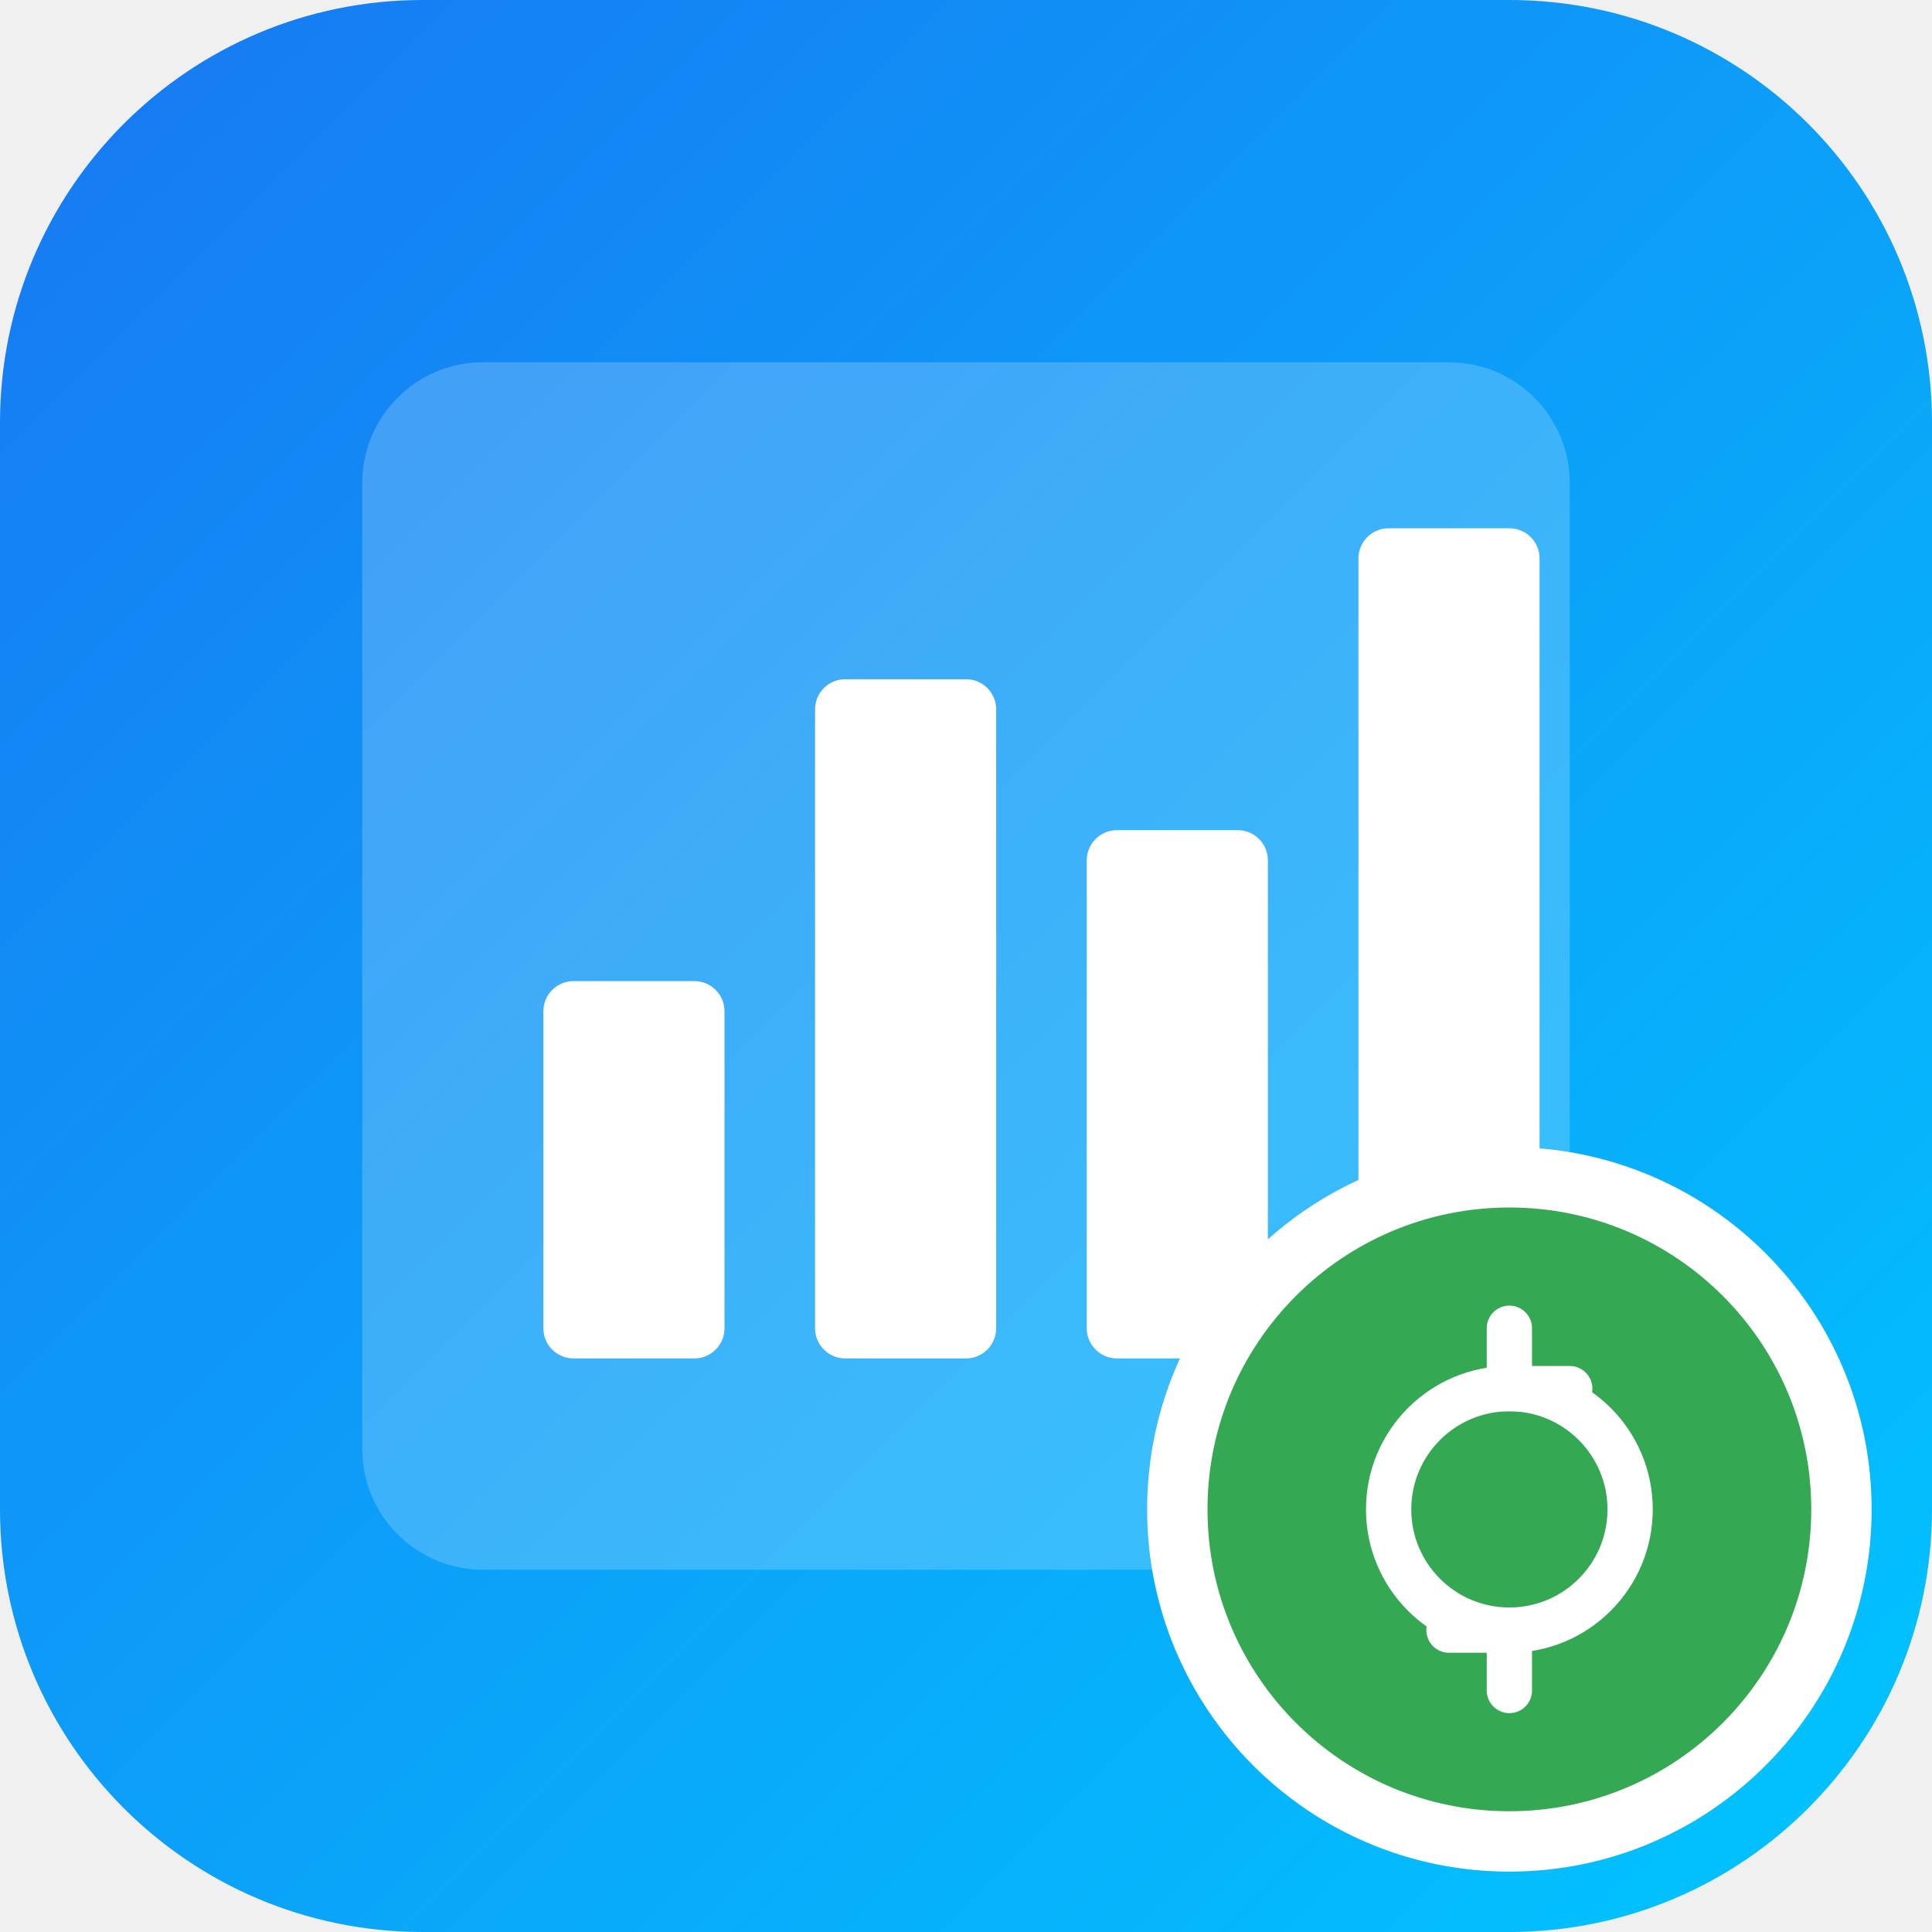
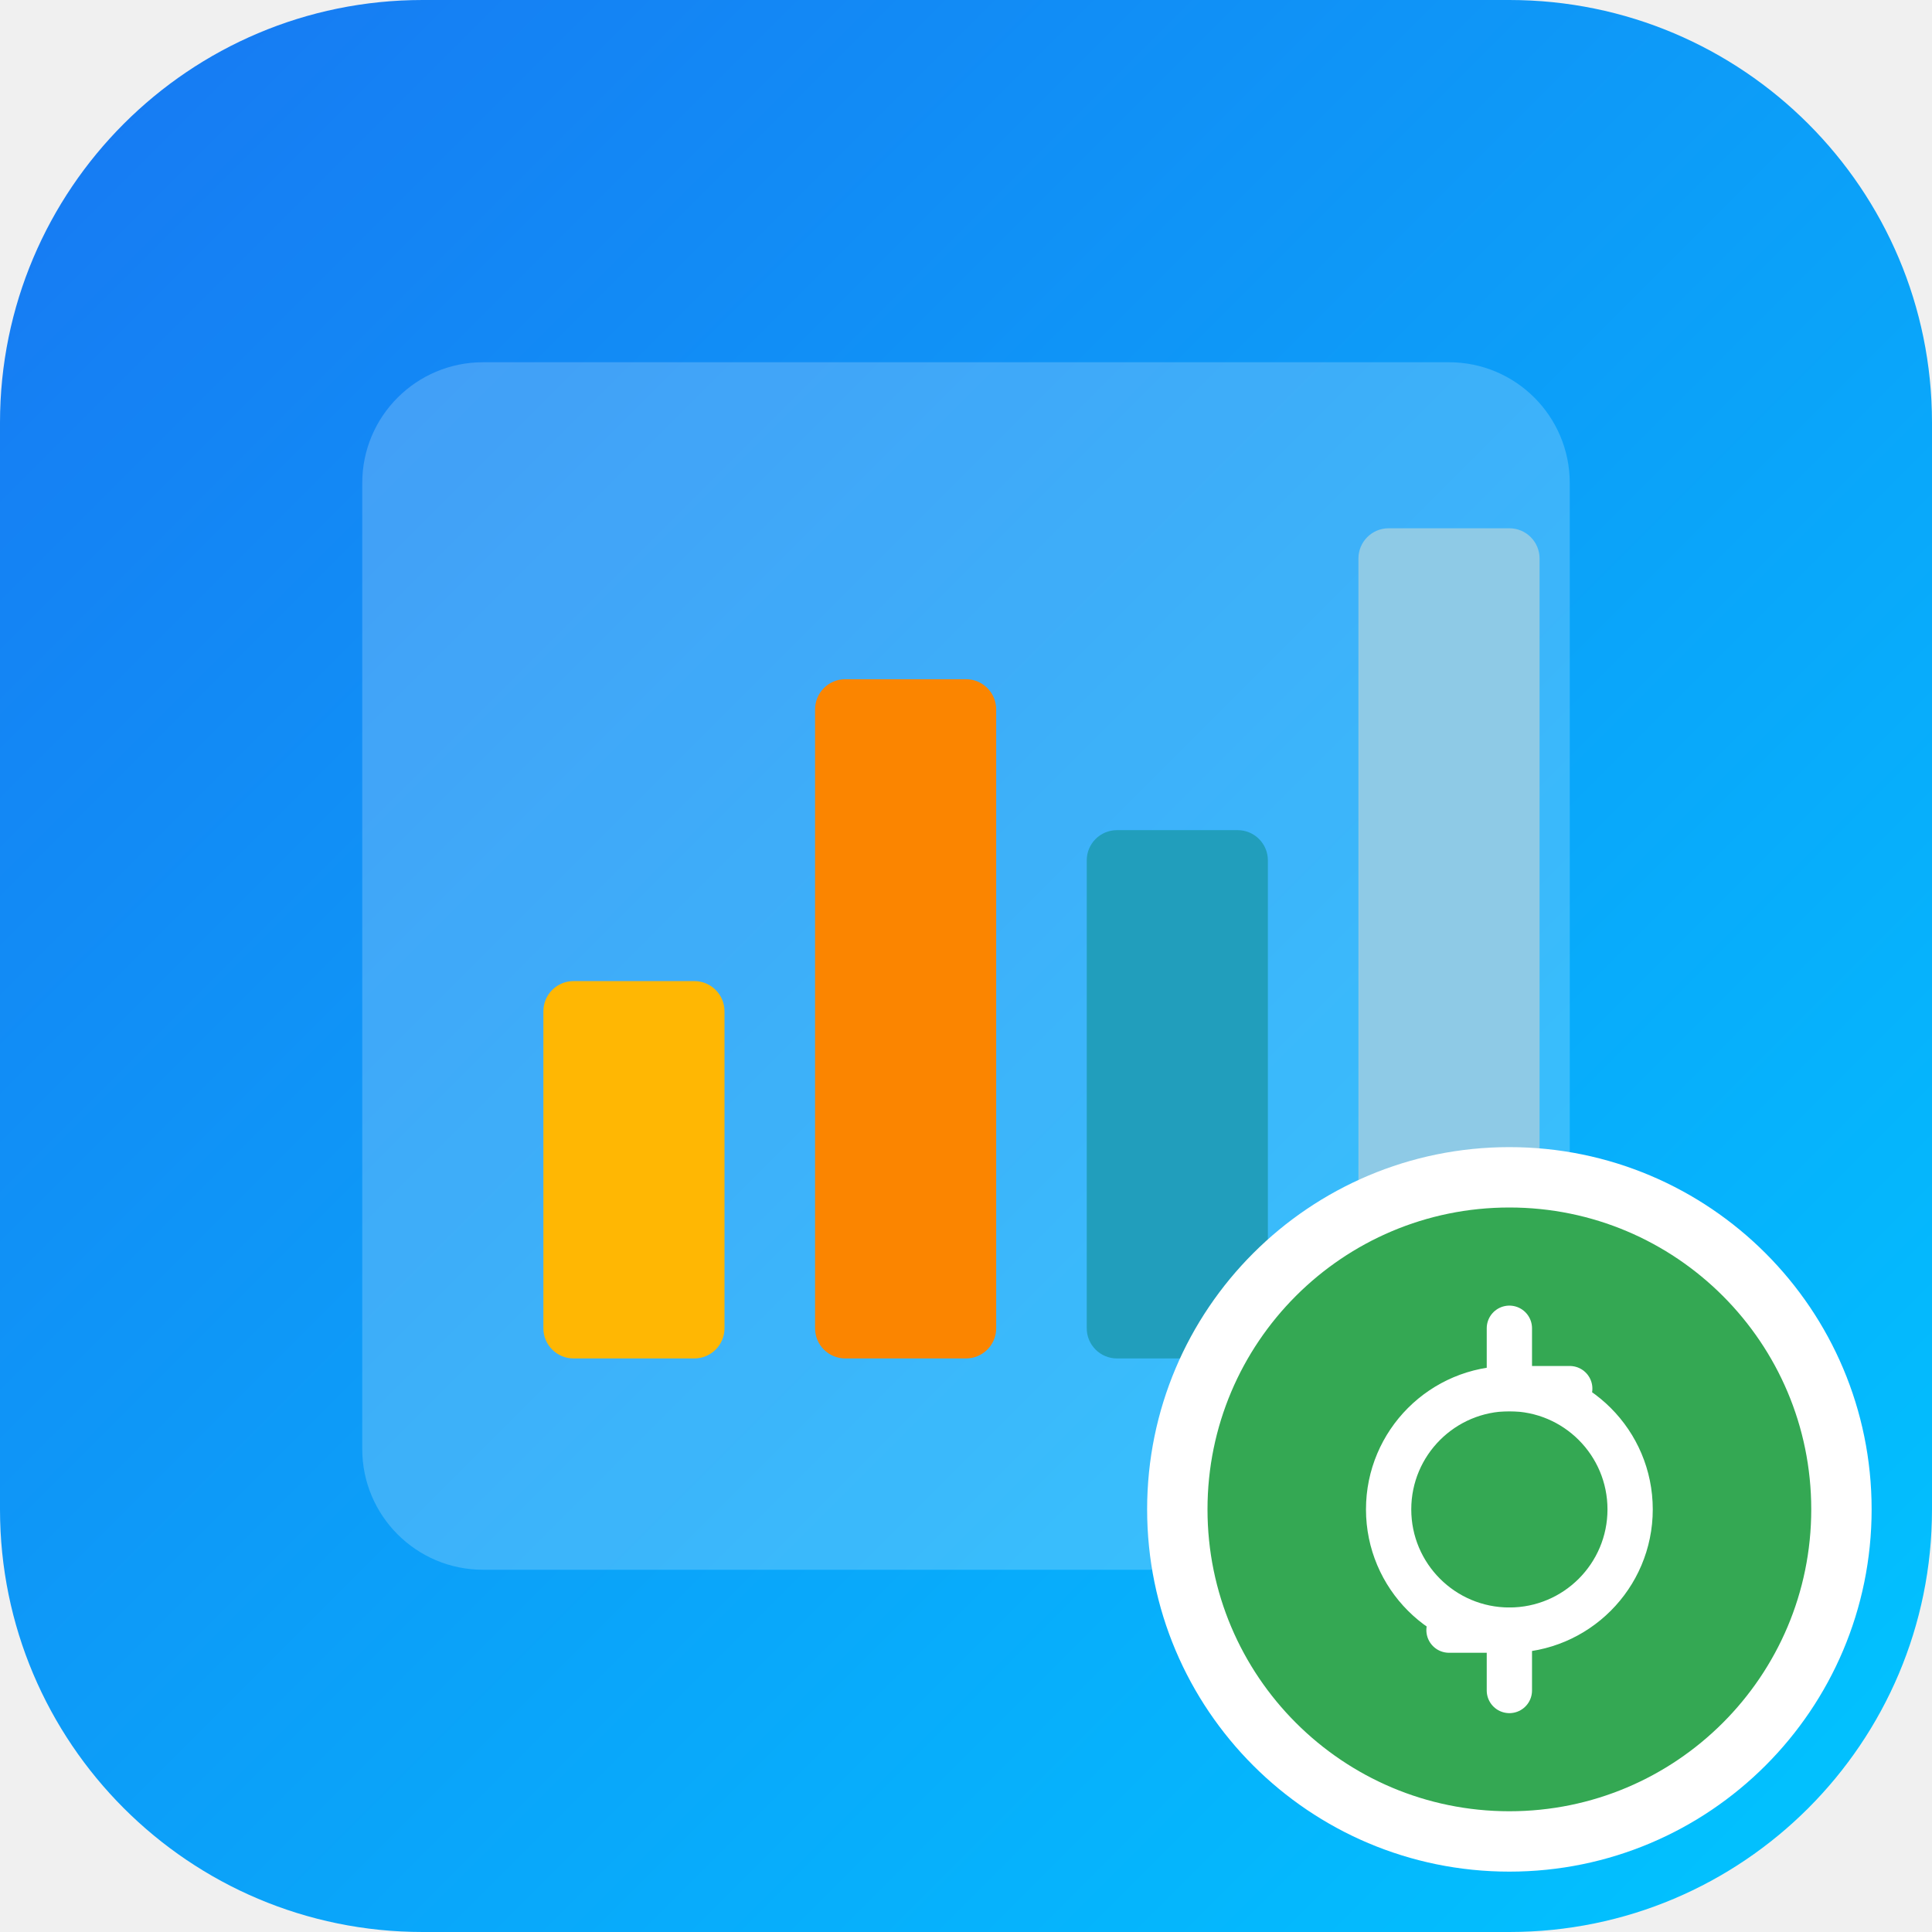
<svg xmlns="http://www.w3.org/2000/svg" width="128" height="128" viewBox="0 0 128 128">
  <defs>
    <linearGradient id="grad1" x1="0%" y1="0%" x2="100%" y2="100%">
      <stop offset="0%" style="stop-color:#1877F2;stop-opacity:1" />
      <stop offset="100%" style="stop-color:#00C6FF;stop-opacity:1" />
    </linearGradient>
  </defs>
  <rect x="0" y="0" width="128" height="128" rx="28" fill="url(#grad1)" />
  <rect x="24" y="24" width="80" height="80" rx="8" fill="white" fill-opacity="0.2" />
-   <rect x="36" y="65" width="12" height="25" rx="2" fill="white" />
-   <rect x="54" y="45" width="12" height="45" rx="2" fill="white" />
-   <rect x="72" y="55" width="12" height="35" rx="2" fill="white" />
-   <rect x="90" y="35" width="12" height="55" rx="2" fill="white" />
+   <rect x="36" y="65" width="12" height="25" rx="2" fill="#FFB703" />
+   <rect x="54" y="45" width="12" height="45" rx="2" fill="#FB8500" />
+   <rect x="72" y="55" width="12" height="35" rx="2" fill="#219EBC" />
+   <rect x="90" y="35" width="12" height="55" rx="2" fill="#8ECAE6" />
  <circle cx="100" cy="100" r="22" fill="#34A853" stroke="white" stroke-width="4" />
  <path d="M92 100 A8 8 0 1 1 100 108 M108 100 A8 8 0 1 1 100 92" stroke="white" stroke-width="3" fill="none" stroke-linecap="round" />
  <polyline points="100,88 100,92 104,92" fill="none" stroke="white" stroke-width="3" stroke-linecap="round" />
  <polyline points="100,112 100,108 96,108" fill="none" stroke="white" stroke-width="3" stroke-linecap="round" />
</svg>
